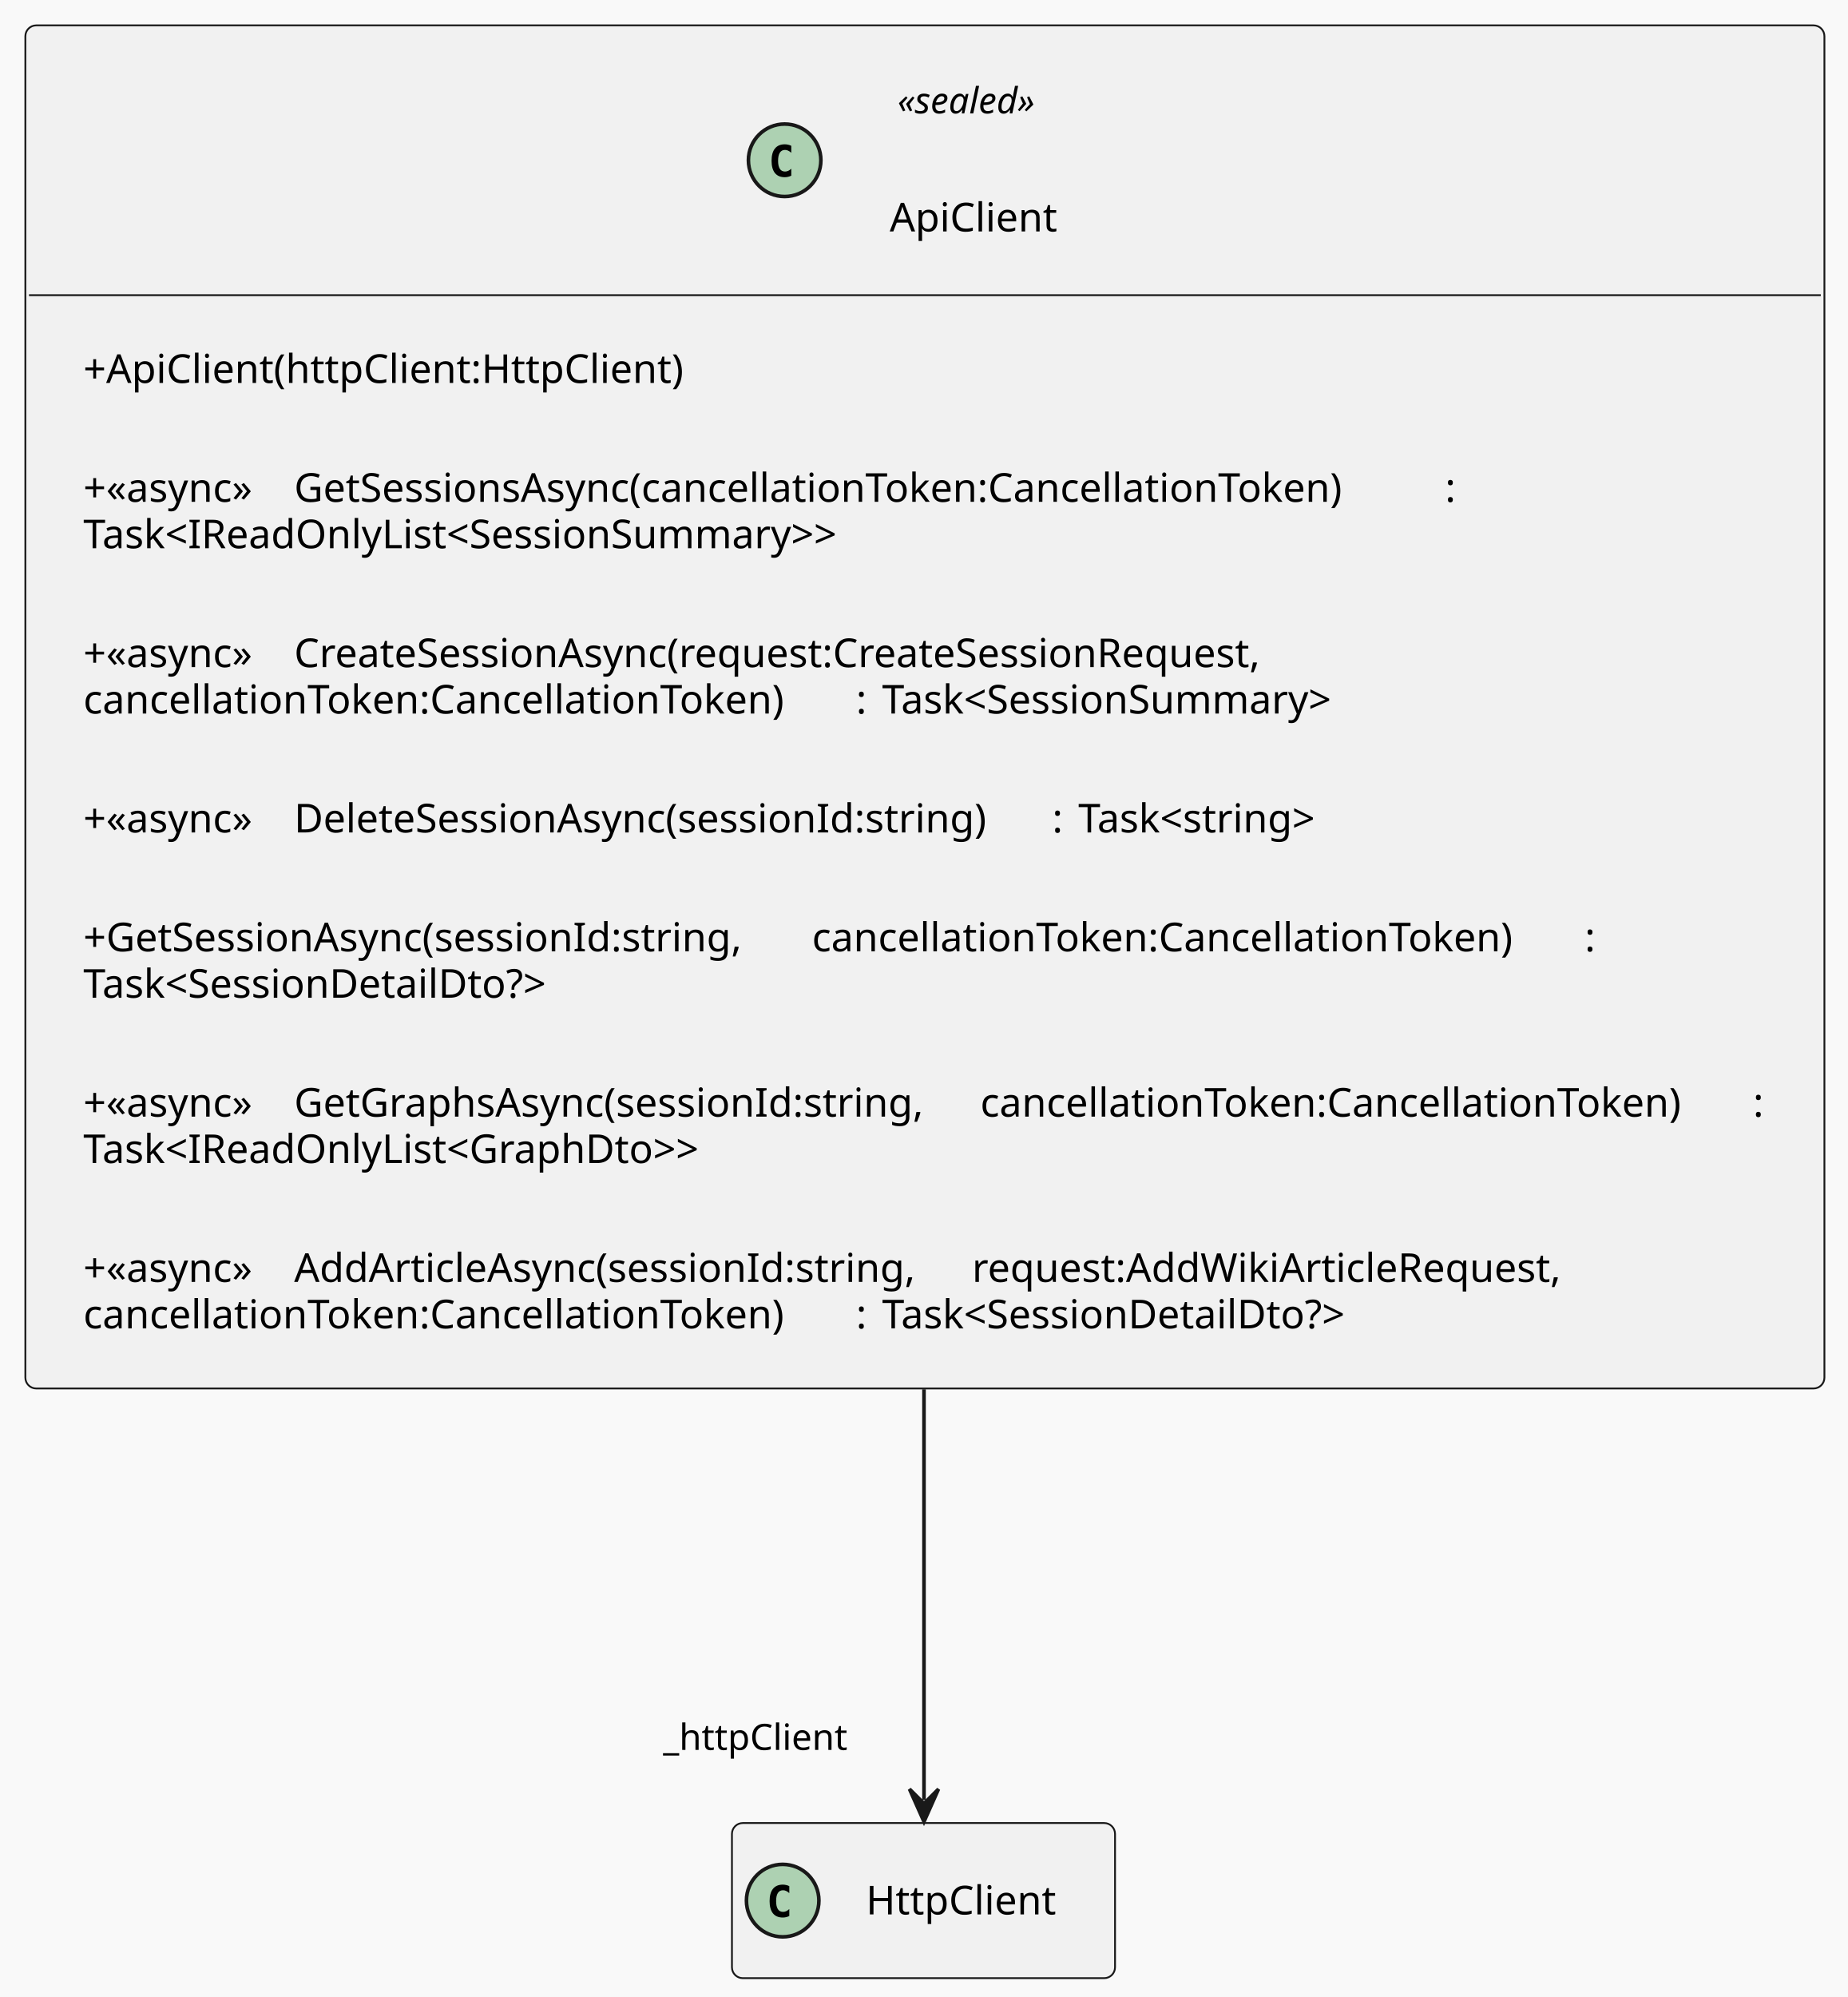
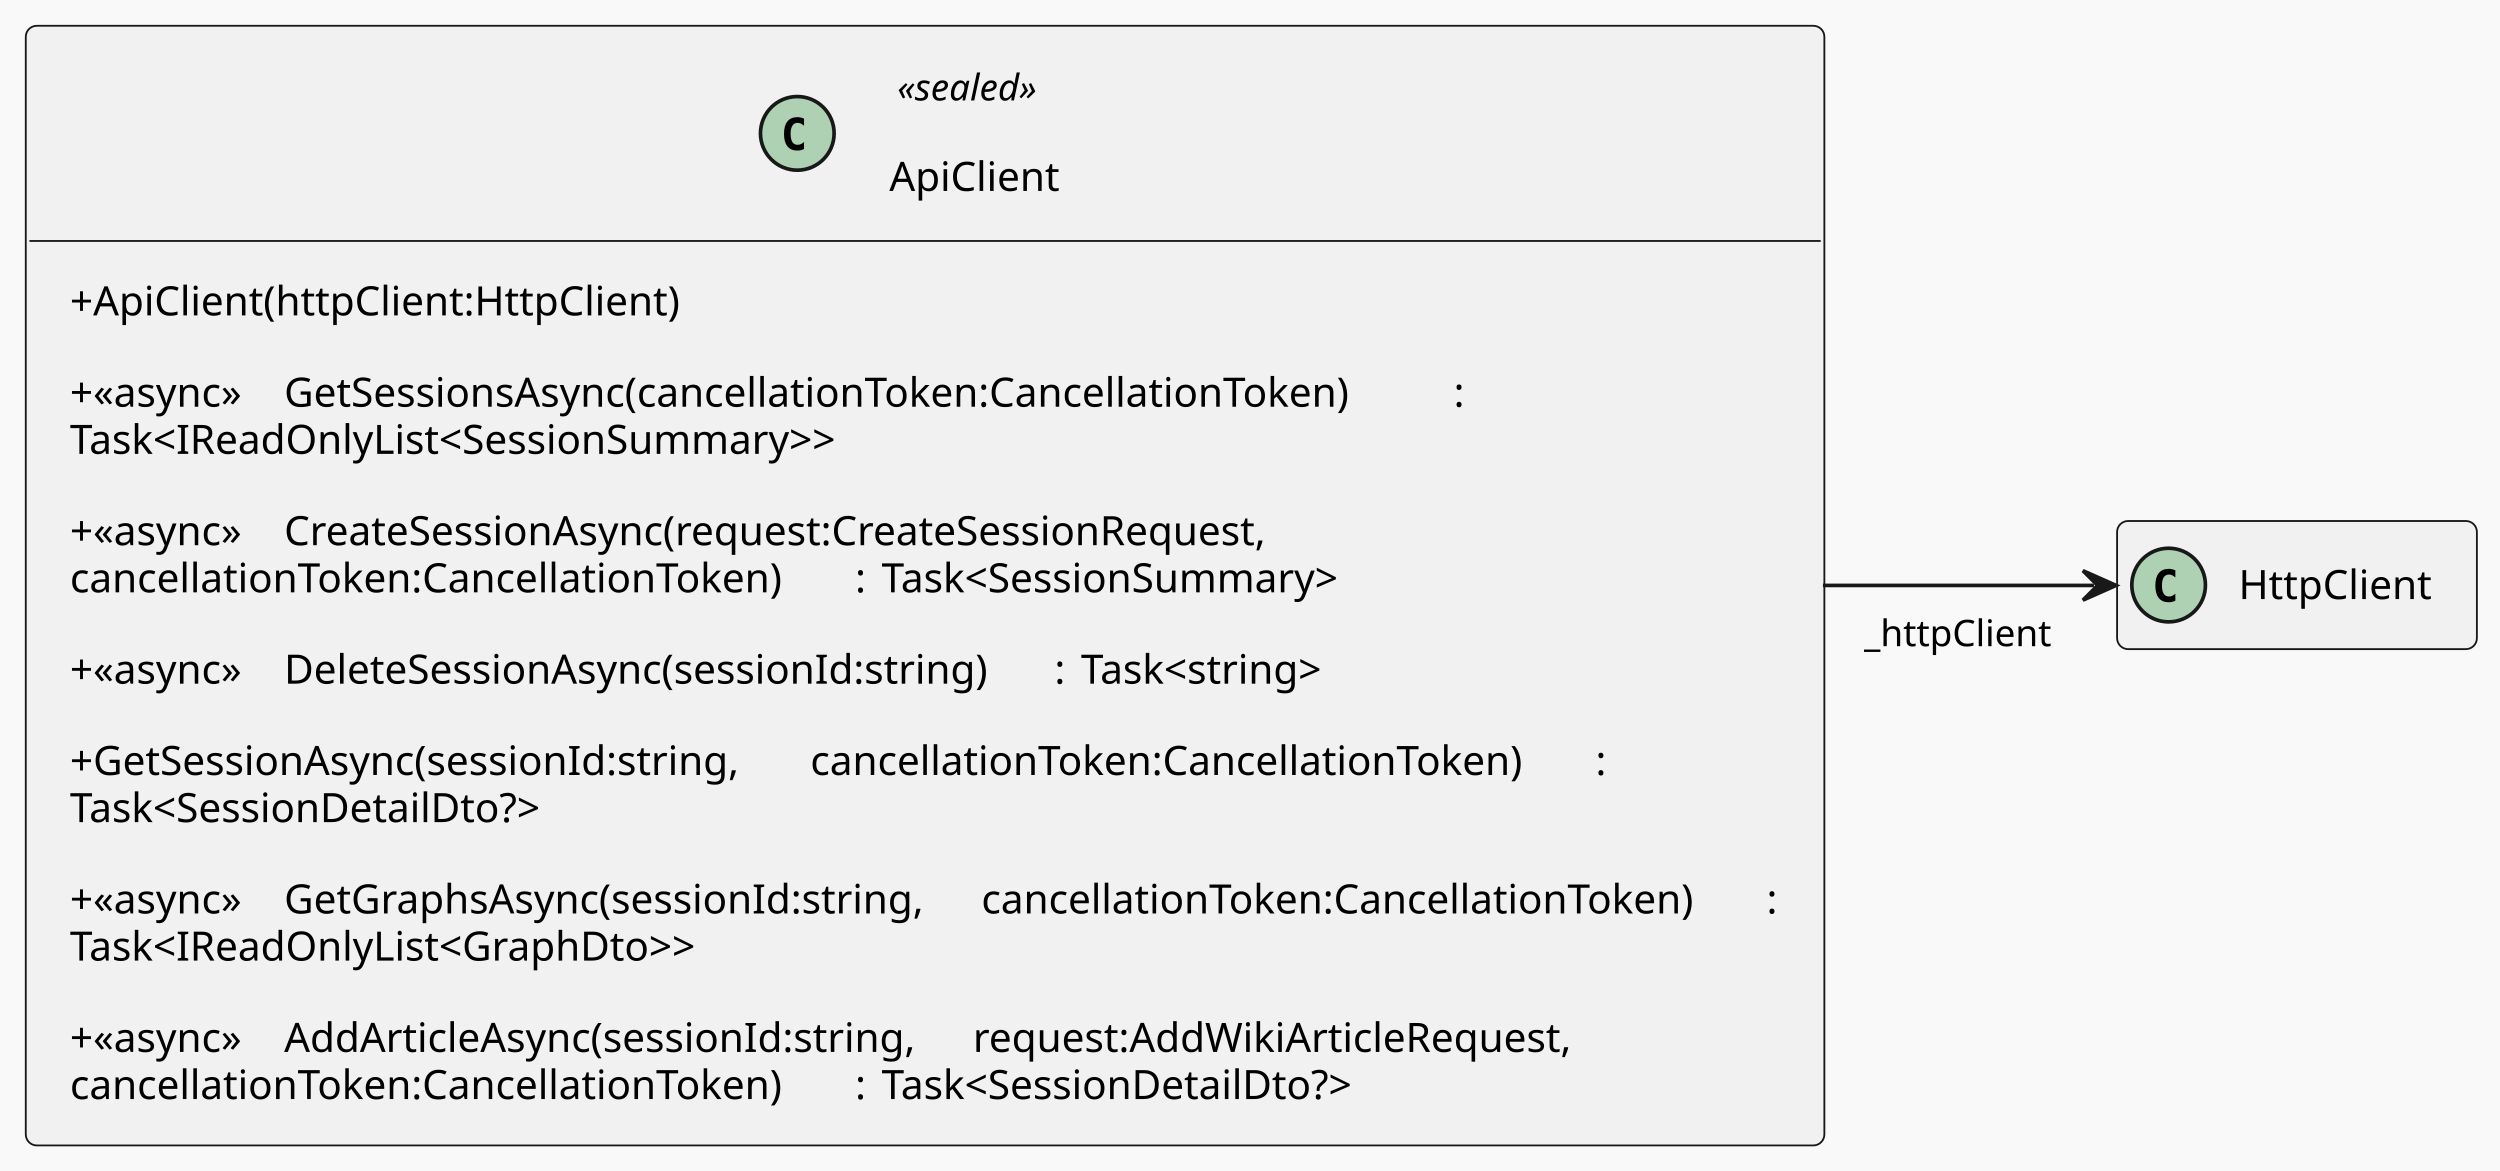
- <svg xmlns="http://www.w3.org/2000/svg" contentStyleType="text/css" data-diagram-type="CLASS" height="551px" preserveAspectRatio="none" style="width:510px;height:551px;background:#F9F9F9;" version="1.1" viewBox="0 0 510 551" width="510px" zoomAndPan="magnify">
+ <svg xmlns="http://www.w3.org/2000/svg" contentStyleType="text/css" data-diagram-type="CLASS" height="318px" preserveAspectRatio="none" style="width:679px;height:318px;background:#F9F9F9;" version="1.1" viewBox="0 0 679 318" width="679px" zoomAndPan="magnify">
  <defs />
  <g>
-     <rect fill="#F9F9F9" height="551" style="stroke:none;stroke-width:1;" width="510" x="0" y="0" />
+     <rect fill="#F9F9F9" height="318" style="stroke:none;stroke-width:1;" width="679" x="0" y="0" />
    <g class="entity" data-qualified-name="ApiClient" data-source-line="20" id="ent0002">
-       <rect fill="#F1F1F1" height="376.102" rx="3" ry="3" style="stroke:#181818;stroke-width:0.5;" width="496.498" x="7" y="7" />
-       <ellipse cx="216.544" cy="44.223" fill="#ADD1B2" rx="10" ry="10" style="stroke:#181818;stroke-width:1;" />
-       <path d="M218.373,48.473 Q217.966,48.676 217.513,48.785 Q217.06,48.895 216.576,48.895 Q214.794,48.895 213.857,47.738 Q212.935,46.566 212.935,44.363 Q212.935,42.145 213.857,40.988 Q214.794,39.816 216.576,39.816 Q217.06,39.816 217.513,39.926 Q217.982,40.02 218.373,40.238 L218.373,42.16 Q217.935,41.754 217.513,41.566 Q217.091,41.363 216.654,41.363 Q215.701,41.363 215.216,42.129 Q214.732,42.879 214.732,44.363 Q214.732,45.832 215.216,46.582 Q215.701,47.332 216.654,47.332 Q217.091,47.332 217.513,47.145 Q217.935,46.957 218.373,46.551 L218.373,48.473 Z " fill="#000000" />
-       <text fill="#000000" font-family="sans-serif" font-size="10" font-style="italic" lengthAdjust="spacing" textLength="45.112" x="247.693" y="31.282">«sealed»</text>
-       <text fill="#000000" font-family="sans-serif" font-size="11" lengthAdjust="spacing" textLength="49.409" x="245.544" y="63.851">ApiClient</text>
-       <line style="stroke:#181818;stroke-width:0.5;" x1="8" x2="502.498" y1="81.445" y2="81.445" />
-       <text fill="#000000" font-family="sans-serif" font-size="11" lengthAdjust="spacing" textLength="181.065" x="23" y="105.656">+ApiClient(httpClient:HttpClient)</text>
-       <text fill="#000000" font-family="sans-serif" font-size="11" lengthAdjust="spacing" textLength="54.678" x="23" y="138.46">+«async»</text>
-       <text fill="#000000" font-family="sans-serif" font-size="11" lengthAdjust="spacing" textLength="3.497" x="77.678" y="138.46"> </text>
-       <text fill="#000000" font-family="sans-serif" font-size="11" lengthAdjust="spacing" textLength="314.128" x="81.174" y="138.46">GetSessionsAsync(cancellationToken:CancellationToken)</text>
-       <text fill="#000000" font-family="sans-serif" font-size="11" lengthAdjust="spacing" textLength="3.497" x="395.303" y="138.46"> </text>
-       <text fill="#000000" font-family="sans-serif" font-size="11" lengthAdjust="spacing" textLength="3.706" x="398.799" y="138.46">:</text>
-       <text fill="#000000" font-family="sans-serif" font-size="11" lengthAdjust="spacing" textLength="233.358" x="23" y="151.265">Task&lt;IReadOnlyList&lt;SessionSummary&gt;&gt;</text>
-       <text fill="#000000" font-family="sans-serif" font-size="11" lengthAdjust="spacing" textLength="54.678" x="23" y="184.07">+«async»</text>
-       <text fill="#000000" font-family="sans-serif" font-size="11" lengthAdjust="spacing" textLength="3.497" x="77.678" y="184.07"> </text>
-       <text fill="#000000" font-family="sans-serif" font-size="11" lengthAdjust="spacing" textLength="289.035" x="81.174" y="184.07">CreateSessionAsync(request:CreateSessionRequest,</text>
-       <text fill="#000000" font-family="sans-serif" font-size="11" lengthAdjust="spacing" textLength="209.747" x="23" y="196.875">cancellationToken:CancellationToken)</text>
-       <text fill="#000000" font-family="sans-serif" font-size="11" lengthAdjust="spacing" textLength="3.497" x="232.747" y="196.875"> </text>
-       <text fill="#000000" font-family="sans-serif" font-size="11" lengthAdjust="spacing" textLength="3.706" x="236.243" y="196.875">:</text>
-       <text fill="#000000" font-family="sans-serif" font-size="11" lengthAdjust="spacing" textLength="3.497" x="239.949" y="196.875"> </text>
-       <text fill="#000000" font-family="sans-serif" font-size="11" lengthAdjust="spacing" textLength="139.122" x="243.446" y="196.875">Task&lt;SessionSummary&gt;</text>
-       <text fill="#000000" font-family="sans-serif" font-size="11" lengthAdjust="spacing" textLength="54.678" x="23" y="229.679">+«async»</text>
-       <text fill="#000000" font-family="sans-serif" font-size="11" lengthAdjust="spacing" textLength="3.497" x="77.678" y="229.679"> </text>
-       <text fill="#000000" font-family="sans-serif" font-size="11" lengthAdjust="spacing" textLength="205.708" x="81.174" y="229.679">DeleteSessionAsync(sessionId:string)</text>
-       <text fill="#000000" font-family="sans-serif" font-size="11" lengthAdjust="spacing" textLength="3.497" x="286.882" y="229.679"> </text>
-       <text fill="#000000" font-family="sans-serif" font-size="11" lengthAdjust="spacing" textLength="3.706" x="290.378" y="229.679">:</text>
-       <text fill="#000000" font-family="sans-serif" font-size="11" lengthAdjust="spacing" textLength="3.497" x="294.084" y="229.679"> </text>
-       <text fill="#000000" font-family="sans-serif" font-size="11" lengthAdjust="spacing" textLength="75.571" x="297.581" y="229.679">Task&lt;string&gt;</text>
-       <text fill="#000000" font-family="sans-serif" font-size="11" lengthAdjust="spacing" textLength="197.592" x="23" y="262.484">+GetSessionAsync(sessionId:string,</text>
-       <text fill="#000000" font-family="sans-serif" font-size="11" lengthAdjust="spacing" textLength="3.497" x="220.592" y="262.484"> </text>
-       <text fill="#000000" font-family="sans-serif" font-size="11" lengthAdjust="spacing" textLength="209.747" x="224.088" y="262.484">cancellationToken:CancellationToken)</text>
-       <text fill="#000000" font-family="sans-serif" font-size="11" lengthAdjust="spacing" textLength="3.497" x="433.835" y="262.484"> </text>
-       <text fill="#000000" font-family="sans-serif" font-size="11" lengthAdjust="spacing" textLength="3.706" x="437.332" y="262.484">:</text>
-       <text fill="#000000" font-family="sans-serif" font-size="11" lengthAdjust="spacing" textLength="143.72" x="23" y="275.289">Task&lt;SessionDetailDto?&gt;</text>
-       <text fill="#000000" font-family="sans-serif" font-size="11" lengthAdjust="spacing" textLength="54.678" x="23" y="308.093">+«async»</text>
-       <text fill="#000000" font-family="sans-serif" font-size="11" lengthAdjust="spacing" textLength="3.497" x="77.678" y="308.093"> </text>
-       <text fill="#000000" font-family="sans-serif" font-size="11" lengthAdjust="spacing" textLength="185.877" x="81.174" y="308.093">GetGraphsAsync(sessionId:string,</text>
-       <text fill="#000000" font-family="sans-serif" font-size="11" lengthAdjust="spacing" textLength="3.497" x="267.052" y="308.093"> </text>
-       <text fill="#000000" font-family="sans-serif" font-size="11" lengthAdjust="spacing" textLength="209.747" x="270.548" y="308.093">cancellationToken:CancellationToken)</text>
-       <text fill="#000000" font-family="sans-serif" font-size="11" lengthAdjust="spacing" textLength="3.497" x="480.295" y="308.093"> </text>
-       <text fill="#000000" font-family="sans-serif" font-size="11" lengthAdjust="spacing" textLength="3.706" x="483.791" y="308.093">:</text>
-       <text fill="#000000" font-family="sans-serif" font-size="11" lengthAdjust="spacing" textLength="191.485" x="23" y="320.898">Task&lt;IReadOnlyList&lt;GraphDto&gt;&gt;</text>
-       <text fill="#000000" font-family="sans-serif" font-size="11" lengthAdjust="spacing" textLength="54.678" x="23" y="353.703">+«async»</text>
-       <text fill="#000000" font-family="sans-serif" font-size="11" lengthAdjust="spacing" textLength="3.497" x="77.678" y="353.703"> </text>
-       <text fill="#000000" font-family="sans-serif" font-size="11" lengthAdjust="spacing" textLength="183.579" x="81.174" y="353.703">AddArticleAsync(sessionId:string,</text>
-       <text fill="#000000" font-family="sans-serif" font-size="11" lengthAdjust="spacing" textLength="3.497" x="264.753" y="353.703"> </text>
-       <text fill="#000000" font-family="sans-serif" font-size="11" lengthAdjust="spacing" textLength="174.571" x="268.25" y="353.703">request:AddWikiArticleRequest,</text>
-       <text fill="#000000" font-family="sans-serif" font-size="11" lengthAdjust="spacing" textLength="209.747" x="23" y="366.507">cancellationToken:CancellationToken)</text>
-       <text fill="#000000" font-family="sans-serif" font-size="11" lengthAdjust="spacing" textLength="3.497" x="232.747" y="366.507"> </text>
-       <text fill="#000000" font-family="sans-serif" font-size="11" lengthAdjust="spacing" textLength="3.706" x="236.243" y="366.507">:</text>
-       <text fill="#000000" font-family="sans-serif" font-size="11" lengthAdjust="spacing" textLength="3.497" x="239.949" y="366.507"> </text>
-       <text fill="#000000" font-family="sans-serif" font-size="11" lengthAdjust="spacing" textLength="143.72" x="243.446" y="366.507">Task&lt;SessionDetailDto?&gt;</text>
+       <rect fill="#F1F1F1" height="304.102" rx="3" ry="3" style="stroke:#181818;stroke-width:0.5;" width="488.498" x="7" y="7" />
+       <ellipse cx="216.544" cy="36.223" fill="#ADD1B2" rx="10" ry="10" style="stroke:#181818;stroke-width:1;" />
+       <path d="M218.373,40.473 Q217.966,40.676 217.513,40.785 Q217.06,40.895 216.576,40.895 Q214.794,40.895 213.857,39.738 Q212.935,38.566 212.935,36.363 Q212.935,34.145 213.857,32.988 Q214.794,31.816 216.576,31.816 Q217.06,31.816 217.513,31.926 Q217.982,32.02 218.373,32.238 L218.373,34.16 Q217.935,33.754 217.513,33.566 Q217.091,33.363 216.654,33.363 Q215.701,33.363 215.216,34.129 Q214.732,34.879 214.732,36.363 Q214.732,37.832 215.216,38.582 Q215.701,39.332 216.654,39.332 Q217.091,39.332 217.513,39.145 Q217.935,38.957 218.373,38.551 L218.373,40.473 Z " fill="#000000" />
+       <text fill="#000000" font-family="sans-serif" font-size="10" font-style="italic" lengthAdjust="spacing" textLength="45.112" x="243.693" y="27.282">«sealed»</text>
+       <text fill="#000000" font-family="sans-serif" font-size="11" lengthAdjust="spacing" textLength="49.409" x="241.544" y="51.851">ApiClient</text>
+       <line style="stroke:#181818;stroke-width:0.5;" x1="8" x2="494.498" y1="65.445" y2="65.445" />
+       <text fill="#000000" font-family="sans-serif" font-size="11" lengthAdjust="spacing" textLength="181.065" x="19" y="85.656">+ApiClient(httpClient:HttpClient)</text>
+       <text fill="#000000" font-family="sans-serif" font-size="11" lengthAdjust="spacing" textLength="54.678" x="19" y="110.46">+«async»</text>
+       <text fill="#000000" font-family="sans-serif" font-size="11" lengthAdjust="spacing" textLength="3.497" x="73.678" y="110.46"> </text>
+       <text fill="#000000" font-family="sans-serif" font-size="11" lengthAdjust="spacing" textLength="314.128" x="77.174" y="110.46">GetSessionsAsync(cancellationToken:CancellationToken)</text>
+       <text fill="#000000" font-family="sans-serif" font-size="11" lengthAdjust="spacing" textLength="3.497" x="391.303" y="110.46"> </text>
+       <text fill="#000000" font-family="sans-serif" font-size="11" lengthAdjust="spacing" textLength="3.706" x="394.799" y="110.46">:</text>
+       <text fill="#000000" font-family="sans-serif" font-size="11" lengthAdjust="spacing" textLength="233.358" x="19" y="123.265">Task&lt;IReadOnlyList&lt;SessionSummary&gt;&gt;</text>
+       <text fill="#000000" font-family="sans-serif" font-size="11" lengthAdjust="spacing" textLength="54.678" x="19" y="148.07">+«async»</text>
+       <text fill="#000000" font-family="sans-serif" font-size="11" lengthAdjust="spacing" textLength="3.497" x="73.678" y="148.07"> </text>
+       <text fill="#000000" font-family="sans-serif" font-size="11" lengthAdjust="spacing" textLength="289.035" x="77.174" y="148.07">CreateSessionAsync(request:CreateSessionRequest,</text>
+       <text fill="#000000" font-family="sans-serif" font-size="11" lengthAdjust="spacing" textLength="209.747" x="19" y="160.875">cancellationToken:CancellationToken)</text>
+       <text fill="#000000" font-family="sans-serif" font-size="11" lengthAdjust="spacing" textLength="3.497" x="228.747" y="160.875"> </text>
+       <text fill="#000000" font-family="sans-serif" font-size="11" lengthAdjust="spacing" textLength="3.706" x="232.243" y="160.875">:</text>
+       <text fill="#000000" font-family="sans-serif" font-size="11" lengthAdjust="spacing" textLength="3.497" x="235.949" y="160.875"> </text>
+       <text fill="#000000" font-family="sans-serif" font-size="11" lengthAdjust="spacing" textLength="139.122" x="239.446" y="160.875">Task&lt;SessionSummary&gt;</text>
+       <text fill="#000000" font-family="sans-serif" font-size="11" lengthAdjust="spacing" textLength="54.678" x="19" y="185.679">+«async»</text>
+       <text fill="#000000" font-family="sans-serif" font-size="11" lengthAdjust="spacing" textLength="3.497" x="73.678" y="185.679"> </text>
+       <text fill="#000000" font-family="sans-serif" font-size="11" lengthAdjust="spacing" textLength="205.708" x="77.174" y="185.679">DeleteSessionAsync(sessionId:string)</text>
+       <text fill="#000000" font-family="sans-serif" font-size="11" lengthAdjust="spacing" textLength="3.497" x="282.882" y="185.679"> </text>
+       <text fill="#000000" font-family="sans-serif" font-size="11" lengthAdjust="spacing" textLength="3.706" x="286.378" y="185.679">:</text>
+       <text fill="#000000" font-family="sans-serif" font-size="11" lengthAdjust="spacing" textLength="3.497" x="290.084" y="185.679"> </text>
+       <text fill="#000000" font-family="sans-serif" font-size="11" lengthAdjust="spacing" textLength="75.571" x="293.581" y="185.679">Task&lt;string&gt;</text>
+       <text fill="#000000" font-family="sans-serif" font-size="11" lengthAdjust="spacing" textLength="197.592" x="19" y="210.484">+GetSessionAsync(sessionId:string,</text>
+       <text fill="#000000" font-family="sans-serif" font-size="11" lengthAdjust="spacing" textLength="3.497" x="216.592" y="210.484"> </text>
+       <text fill="#000000" font-family="sans-serif" font-size="11" lengthAdjust="spacing" textLength="209.747" x="220.088" y="210.484">cancellationToken:CancellationToken)</text>
+       <text fill="#000000" font-family="sans-serif" font-size="11" lengthAdjust="spacing" textLength="3.497" x="429.835" y="210.484"> </text>
+       <text fill="#000000" font-family="sans-serif" font-size="11" lengthAdjust="spacing" textLength="3.706" x="433.332" y="210.484">:</text>
+       <text fill="#000000" font-family="sans-serif" font-size="11" lengthAdjust="spacing" textLength="143.72" x="19" y="223.289">Task&lt;SessionDetailDto?&gt;</text>
+       <text fill="#000000" font-family="sans-serif" font-size="11" lengthAdjust="spacing" textLength="54.678" x="19" y="248.093">+«async»</text>
+       <text fill="#000000" font-family="sans-serif" font-size="11" lengthAdjust="spacing" textLength="3.497" x="73.678" y="248.093"> </text>
+       <text fill="#000000" font-family="sans-serif" font-size="11" lengthAdjust="spacing" textLength="185.877" x="77.174" y="248.093">GetGraphsAsync(sessionId:string,</text>
+       <text fill="#000000" font-family="sans-serif" font-size="11" lengthAdjust="spacing" textLength="3.497" x="263.052" y="248.093"> </text>
+       <text fill="#000000" font-family="sans-serif" font-size="11" lengthAdjust="spacing" textLength="209.747" x="266.548" y="248.093">cancellationToken:CancellationToken)</text>
+       <text fill="#000000" font-family="sans-serif" font-size="11" lengthAdjust="spacing" textLength="3.497" x="476.295" y="248.093"> </text>
+       <text fill="#000000" font-family="sans-serif" font-size="11" lengthAdjust="spacing" textLength="3.706" x="479.791" y="248.093">:</text>
+       <text fill="#000000" font-family="sans-serif" font-size="11" lengthAdjust="spacing" textLength="191.485" x="19" y="260.898">Task&lt;IReadOnlyList&lt;GraphDto&gt;&gt;</text>
+       <text fill="#000000" font-family="sans-serif" font-size="11" lengthAdjust="spacing" textLength="54.678" x="19" y="285.703">+«async»</text>
+       <text fill="#000000" font-family="sans-serif" font-size="11" lengthAdjust="spacing" textLength="3.497" x="73.678" y="285.703"> </text>
+       <text fill="#000000" font-family="sans-serif" font-size="11" lengthAdjust="spacing" textLength="183.579" x="77.174" y="285.703">AddArticleAsync(sessionId:string,</text>
+       <text fill="#000000" font-family="sans-serif" font-size="11" lengthAdjust="spacing" textLength="3.497" x="260.753" y="285.703"> </text>
+       <text fill="#000000" font-family="sans-serif" font-size="11" lengthAdjust="spacing" textLength="174.571" x="264.25" y="285.703">request:AddWikiArticleRequest,</text>
+       <text fill="#000000" font-family="sans-serif" font-size="11" lengthAdjust="spacing" textLength="209.747" x="19" y="298.507">cancellationToken:CancellationToken)</text>
+       <text fill="#000000" font-family="sans-serif" font-size="11" lengthAdjust="spacing" textLength="3.497" x="228.747" y="298.507"> </text>
+       <text fill="#000000" font-family="sans-serif" font-size="11" lengthAdjust="spacing" textLength="3.706" x="232.243" y="298.507">:</text>
+       <text fill="#000000" font-family="sans-serif" font-size="11" lengthAdjust="spacing" textLength="3.497" x="235.949" y="298.507"> </text>
+       <text fill="#000000" font-family="sans-serif" font-size="11" lengthAdjust="spacing" textLength="143.72" x="239.446" y="298.507">Task&lt;SessionDetailDto?&gt;</text>
    </g>
    <g class="entity" data-qualified-name="HttpClient" data-source-line="29" id="ent0003">
-       <rect fill="#F1F1F1" height="42.805" rx="3" ry="3" style="stroke:#181818;stroke-width:0.5;" width="105.725" x="202" y="503" />
-       <ellipse cx="216" cy="524.402" fill="#ADD1B2" rx="10" ry="10" style="stroke:#181818;stroke-width:1;" />
-       <path d="M217.828,528.652 Q217.422,528.856 216.969,528.965 Q216.516,529.074 216.031,529.074 Q214.25,529.074 213.312,527.918 Q212.391,526.746 212.391,524.543 Q212.391,522.324 213.312,521.168 Q214.25,519.996 216.031,519.996 Q216.516,519.996 216.969,520.106 Q217.438,520.199 217.828,520.418 L217.828,522.34 Q217.391,521.934 216.969,521.746 Q216.547,521.543 216.109,521.543 Q215.156,521.543 214.672,522.309 Q214.188,523.059 214.188,524.543 Q214.188,526.012 214.672,526.762 Q215.156,527.512 216.109,527.512 Q216.547,527.512 216.969,527.324 Q217.391,527.137 217.828,526.731 L217.828,528.652 Z " fill="#000000" />
-       <text fill="#000000" font-family="sans-serif" font-size="11" lengthAdjust="spacing" textLength="55.725" x="239" y="528.21">HttpClient</text>
+       <rect fill="#F1F1F1" height="34.805" rx="3" ry="3" style="stroke:#181818;stroke-width:0.5;" width="97.725" x="575" y="141.5" />
+       <ellipse cx="589" cy="158.902" fill="#ADD1B2" rx="10" ry="10" style="stroke:#181818;stroke-width:1;" />
+       <path d="M590.828,163.152 Q590.422,163.356 589.969,163.465 Q589.516,163.574 589.031,163.574 Q587.25,163.574 586.312,162.418 Q585.391,161.246 585.391,159.043 Q585.391,156.824 586.312,155.668 Q587.25,154.496 589.031,154.496 Q589.516,154.496 589.969,154.606 Q590.438,154.699 590.828,154.918 L590.828,156.84 Q590.391,156.434 589.969,156.246 Q589.547,156.043 589.109,156.043 Q588.156,156.043 587.672,156.809 Q587.188,157.559 587.188,159.043 Q587.188,160.512 587.672,161.262 Q588.156,162.012 589.109,162.012 Q589.547,162.012 589.969,161.824 Q590.391,161.637 590.828,161.231 L590.828,163.152 Z " fill="#000000" />
+       <text fill="#000000" font-family="sans-serif" font-size="11" lengthAdjust="spacing" textLength="55.725" x="608" y="162.71">HttpClient</text>
    </g>
    <g class="link" data-entity-1="ent0002" data-entity-2="ent0003" data-link-type="dependency" data-source-line="29" id="lnk4">
-       <path codeLine="29" d="M255,383.33 C255,431.48 255,470.88 255,496.63" fill="none" id="ApiClient-to-HttpClient" style="stroke:#191919;stroke-width:1;" />
-       <polygon fill="#191919" points="255,502.63,259,493.63,255,497.63,251,493.63,255,502.63" style="stroke:#191919;stroke-width:1;" />
-       <text fill="#000000" font-family="sans-serif" font-size="10" lengthAdjust="spacing" textLength="54.477" x="182.988" y="482.829">_httpClient</text>
+       <path codeLine="29" d="M495.11,159 C525.01,159 546.72,159 568.72,159" fill="none" id="ApiClient-to-HttpClient" style="stroke:#191919;stroke-width:1;" />
+       <polygon fill="#191919" points="574.72,159,565.72,155,569.72,159,565.72,163,574.72,159" style="stroke:#191919;stroke-width:1;" />
+       <text fill="#000000" font-family="sans-serif" font-size="10" lengthAdjust="spacing" textLength="54.477" x="506.274" y="175.511">_httpClient</text>
    </g>
  </g>
</svg>
